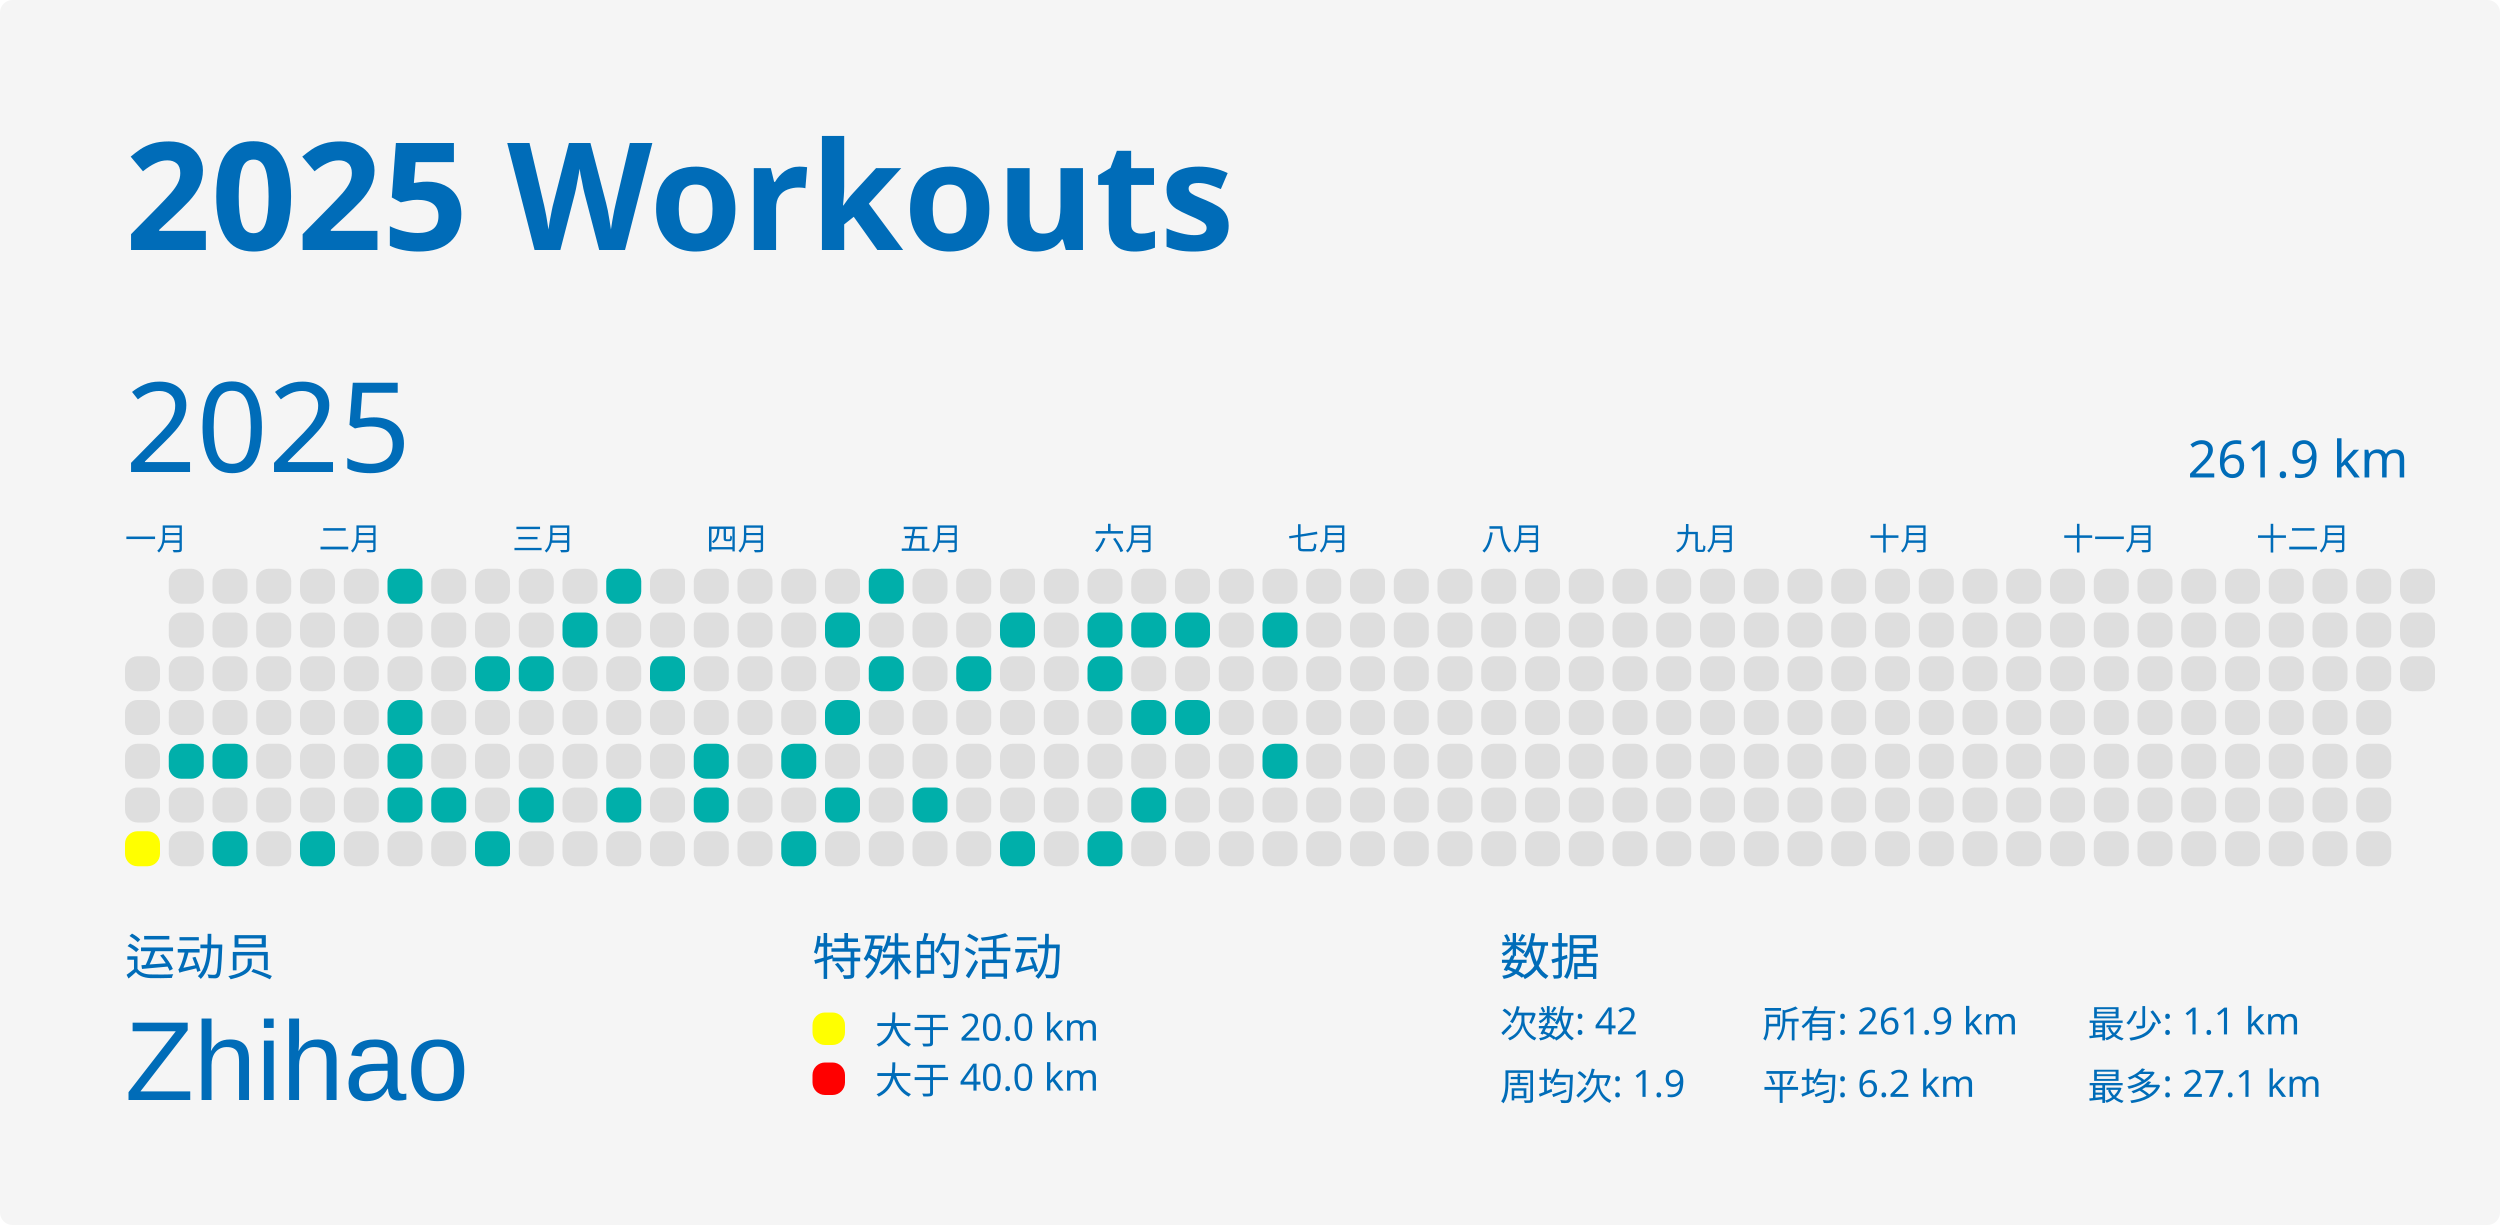
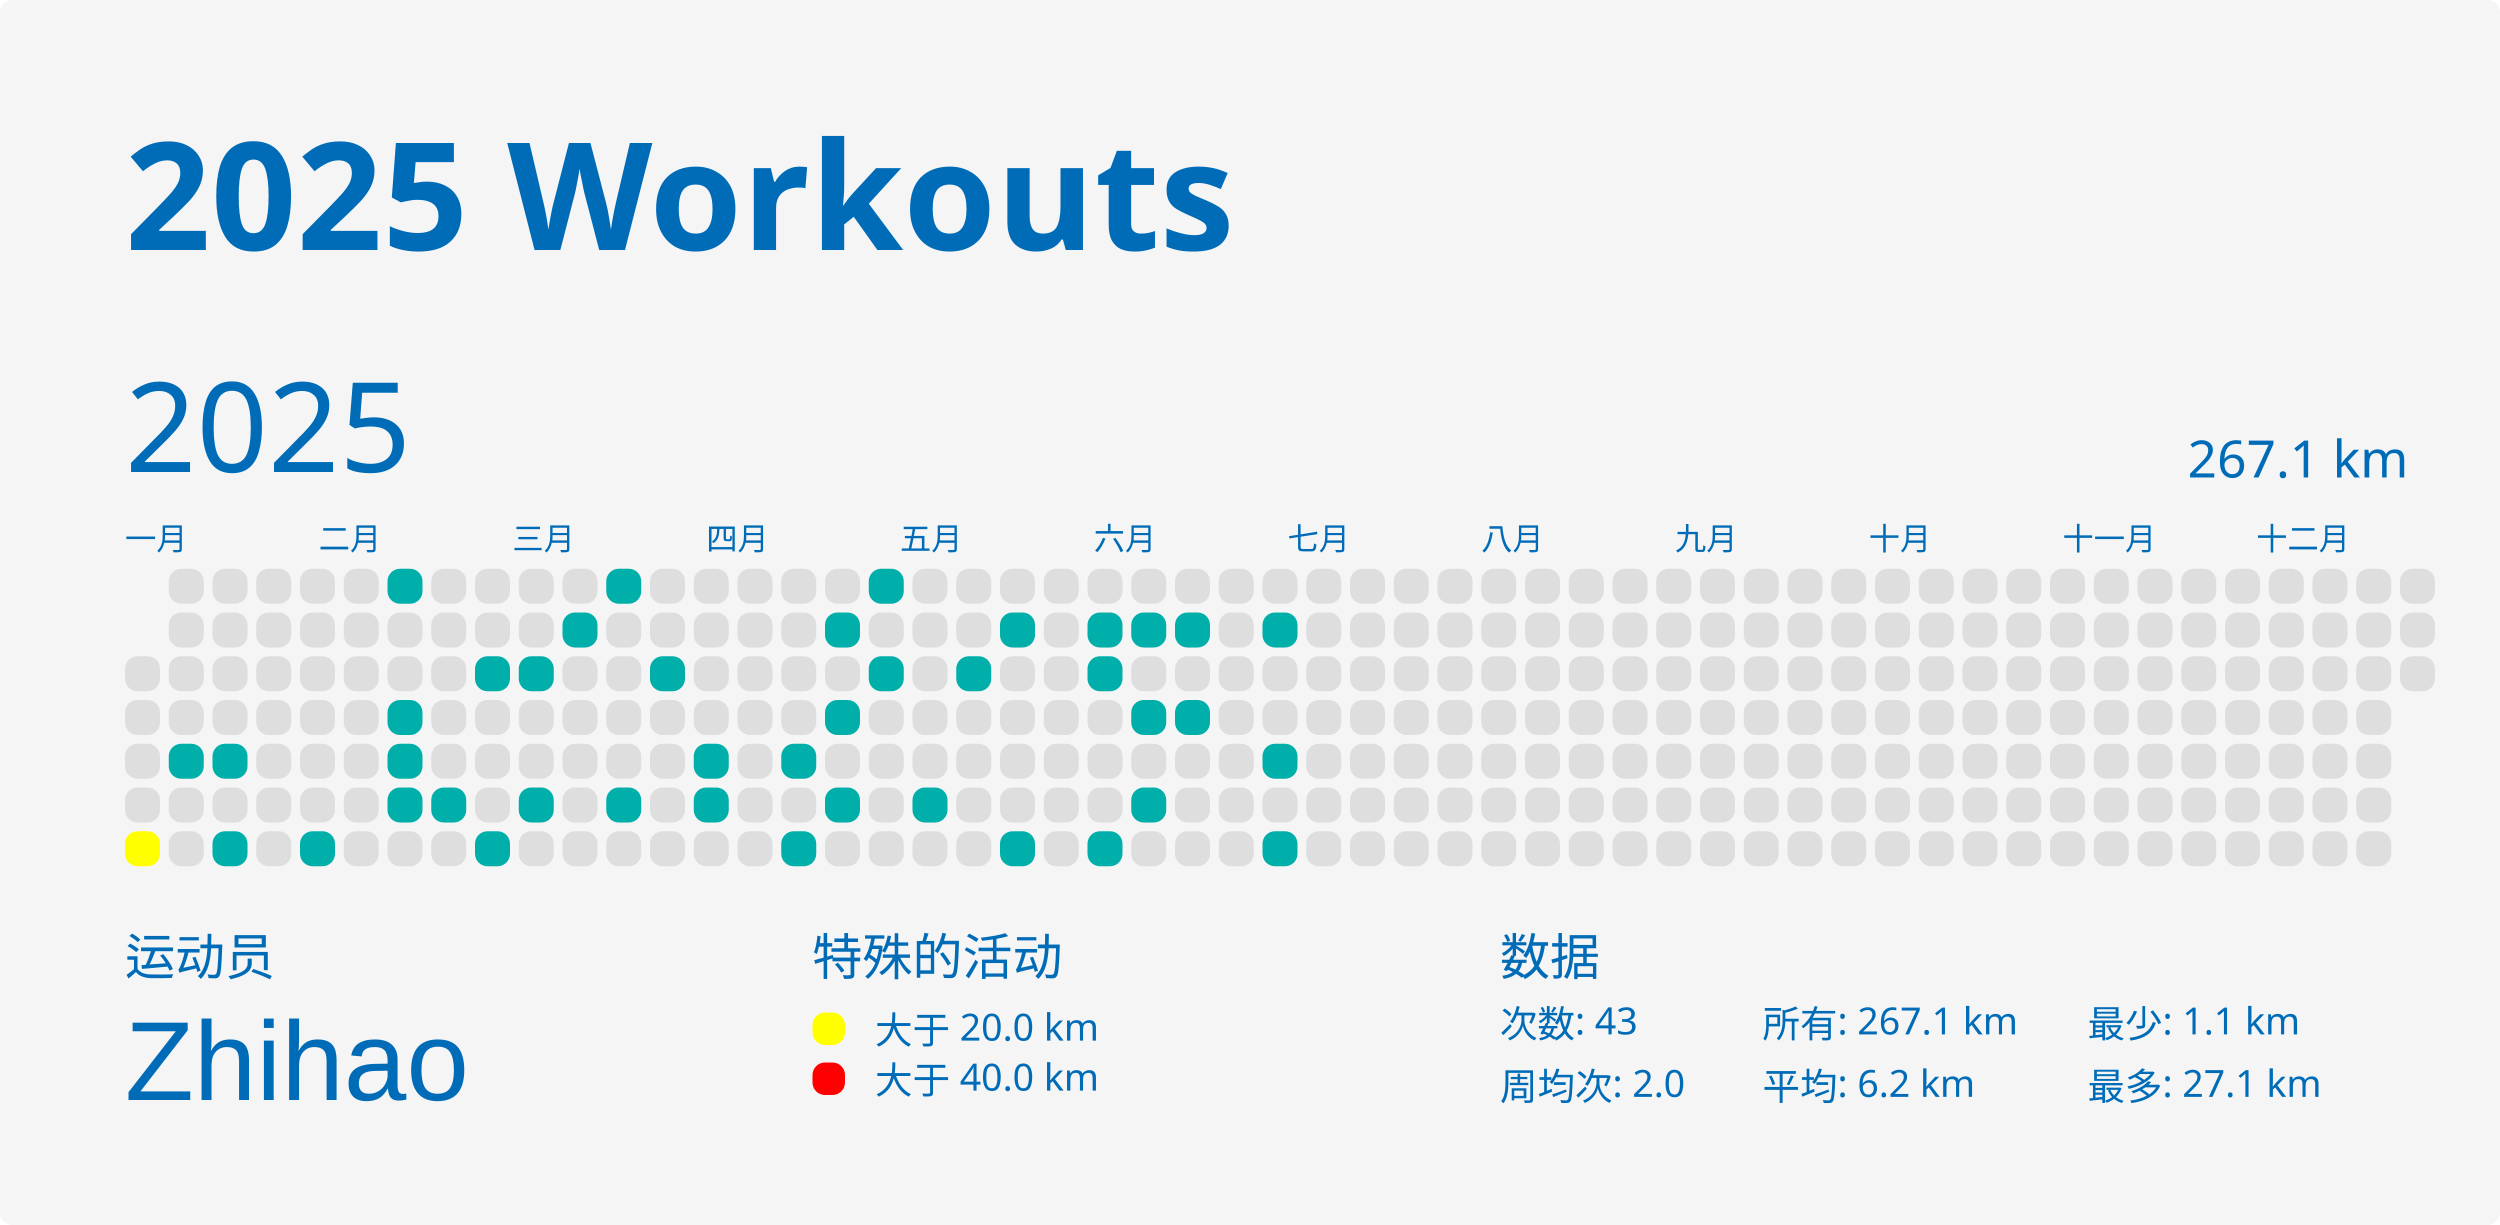
<svg xmlns="http://www.w3.org/2000/svg" baseProfile="full" height="98mm" version="1.1" viewBox="0,0,200,98" width="200mm">
  <defs />
  <rect fill="#f5f5f5" height="98" rx="1" ry="1" width="200" x="0" y="0" />
  <text fill="#006cb8" style="font-size:12px; font-family:MGI-Regular; font-weight:bold;" x="10" y="20">2025 Workouts</text>
  <text fill="#006cb8" style="font-size:4px; font-family:MGI-Regular" x="10" y="78">运动员</text>
  <text fill="#006cb8" style="font-size:9px; font-family:Arial" x="10" y="88">Zhihao</text>
  <text fill="#006cb8" style="font-size:4px; font-family:MGI-Regular" x="65" y="78">特殊的活动</text>
  <rect fill="yellow" height="2.6" rx="1" ry="1" width="2.6" x="65" y="81" />
  <text fill="#006cb8" style="font-size:3px; font-family:MGI-Regular" x="70" y="83.5">大于 20.0 km</text>
  <rect fill="red" height="2.6" rx="1" ry="1" width="2.6" x="65" y="85" />
  <text fill="#006cb8" style="font-size:3px; font-family:MGI-Regular" x="70" y="87.5">大于 40.0 km</text>
  <text fill="#006cb8" style="font-size:4px; font-family:MGI-Regular" x="120" y="78">数据</text>
-   <text fill="#006cb8" style="font-size:3px; font-family:MGI-Regular" x="120" y="83">次数: 42</text>
-   <text fill="#006cb8" style="font-size:3px; font-family:MGI-Regular" x="120" y="88">周均次: 1.9</text>
-   <text fill="#006cb8" style="font-size:3px; font-family:MGI-Regular" x="141" y="83">所有: 261.9 km</text>
+   <text fill="#006cb8" style="font-size:3px; font-family:MGI-Regular" x="120" y="83">次数: 43</text>
+   <text fill="#006cb8" style="font-size:3px; font-family:MGI-Regular" x="120" y="88">周均次: 2.0</text>
+   <text fill="#006cb8" style="font-size:3px; font-family:MGI-Regular" x="141" y="83">所有: 267.1 km</text>
  <text fill="#006cb8" style="font-size:3px; font-family:MGI-Regular" x="141" y="88">平均: 6.2 km</text>
  <text fill="#006cb8" style="font-size:3px; font-family:MGI-Regular" x="167" y="83">最少: 1.1 km</text>
  <text fill="#006cb8" style="font-size:3px; font-family:MGI-Regular" x="167" y="88">最多: 27.1 km</text>
  <text dominant-baseline="hanging" fill="#006cb8" style="font-size:10.0px; font-family:MGI-Regular;" x="10" y="30">2025</text>
-   <text dominant-baseline="hanging" fill="#006cb8" style="font-size:4.125px; font-family:MGI-Regular;" x="175" y="35">261.9 km</text>
+   <text dominant-baseline="hanging" fill="#006cb8" style="font-size:4.125px; font-family:MGI-Regular;" x="175" y="35">267.1 km</text>
  <text fill="#006cb8" style="font-size:2.5px; font-family:MGI-Regular" x="10.0" y="44">一月</text>
  <text fill="#006cb8" style="font-size:2.5px; font-family:MGI-Regular" x="25.5" y="44">二月</text>
  <text fill="#006cb8" style="font-size:2.5px; font-family:MGI-Regular" x="41.0" y="44">三月</text>
  <text fill="#006cb8" style="font-size:2.5px; font-family:MGI-Regular" x="56.5" y="44">四月</text>
  <text fill="#006cb8" style="font-size:2.5px; font-family:MGI-Regular" x="72.0" y="44">五月</text>
  <text fill="#006cb8" style="font-size:2.5px; font-family:MGI-Regular" x="87.5" y="44">六月</text>
  <text fill="#006cb8" style="font-size:2.5px; font-family:MGI-Regular" x="103.0" y="44">七月</text>
  <text fill="#006cb8" style="font-size:2.5px; font-family:MGI-Regular" x="118.5" y="44">八月</text>
  <text fill="#006cb8" style="font-size:2.5px; font-family:MGI-Regular" x="134.0" y="44">九月</text>
  <text fill="#006cb8" style="font-size:2.5px; font-family:MGI-Regular" x="149.5" y="44">十月</text>
  <text fill="#006cb8" style="font-size:2.5px; font-family:MGI-Regular" x="165.0" y="44">十一月</text>
  <text fill="#006cb8" style="font-size:2.5px; font-family:MGI-Regular" x="180.5" y="44">十二月</text>
  <rect fill="#dedede" height="2.8" rx="1" ry="1" width="2.8" x="10.0" y="52.5" />
  <rect fill="#dedede" height="2.8" rx="1" ry="1" width="2.8" x="10.0" y="56.0" />
  <rect fill="#dedede" height="2.8" rx="1" ry="1" width="2.8" x="10.0" y="59.5" />
  <rect fill="#dedede" height="2.8" rx="1" ry="1" width="2.8" x="10.0" y="63.0" />
  <rect fill="yellow" height="2.8" rx="1" ry="1" width="2.8" x="10.0" y="66.5" />
  <rect fill="#dedede" height="2.8" rx="1" ry="1" width="2.8" x="13.5" y="45.5" />
  <rect fill="#dedede" height="2.8" rx="1" ry="1" width="2.8" x="13.5" y="49.0" />
  <rect fill="#dedede" height="2.8" rx="1" ry="1" width="2.8" x="13.5" y="52.5" />
  <rect fill="#dedede" height="2.8" rx="1" ry="1" width="2.8" x="13.5" y="56.0" />
  <rect fill="#00AFAA" height="2.8" rx="1" ry="1" width="2.8" x="13.5" y="59.5" />
  <rect fill="#dedede" height="2.8" rx="1" ry="1" width="2.8" x="13.5" y="63.0" />
  <rect fill="#dedede" height="2.8" rx="1" ry="1" width="2.8" x="13.5" y="66.5" />
  <rect fill="#dedede" height="2.8" rx="1" ry="1" width="2.8" x="17.0" y="45.5" />
  <rect fill="#dedede" height="2.8" rx="1" ry="1" width="2.8" x="17.0" y="49.0" />
  <rect fill="#dedede" height="2.8" rx="1" ry="1" width="2.8" x="17.0" y="52.5" />
  <rect fill="#dedede" height="2.8" rx="1" ry="1" width="2.8" x="17.0" y="56.0" />
  <rect fill="#00AFAA" height="2.8" rx="1" ry="1" width="2.8" x="17.0" y="59.5" />
  <rect fill="#dedede" height="2.8" rx="1" ry="1" width="2.8" x="17.0" y="63.0" />
  <rect fill="#00AFAA" height="2.8" rx="1" ry="1" width="2.8" x="17.0" y="66.5" />
  <rect fill="#dedede" height="2.8" rx="1" ry="1" width="2.8" x="20.5" y="45.5" />
  <rect fill="#dedede" height="2.8" rx="1" ry="1" width="2.8" x="20.5" y="49.0" />
  <rect fill="#dedede" height="2.8" rx="1" ry="1" width="2.8" x="20.5" y="52.5" />
  <rect fill="#dedede" height="2.8" rx="1" ry="1" width="2.8" x="20.5" y="56.0" />
  <rect fill="#dedede" height="2.8" rx="1" ry="1" width="2.8" x="20.5" y="59.5" />
  <rect fill="#dedede" height="2.8" rx="1" ry="1" width="2.8" x="20.5" y="63.0" />
  <rect fill="#dedede" height="2.8" rx="1" ry="1" width="2.8" x="20.5" y="66.5" />
  <rect fill="#dedede" height="2.8" rx="1" ry="1" width="2.8" x="24.0" y="45.5" />
  <rect fill="#dedede" height="2.8" rx="1" ry="1" width="2.8" x="24.0" y="49.0" />
  <rect fill="#dedede" height="2.8" rx="1" ry="1" width="2.8" x="24.0" y="52.5" />
  <rect fill="#dedede" height="2.8" rx="1" ry="1" width="2.8" x="24.0" y="56.0" />
  <rect fill="#dedede" height="2.8" rx="1" ry="1" width="2.8" x="24.0" y="59.5" />
  <rect fill="#dedede" height="2.8" rx="1" ry="1" width="2.8" x="24.0" y="63.0" />
  <rect fill="#00AFAA" height="2.8" rx="1" ry="1" width="2.8" x="24.0" y="66.5" />
  <rect fill="#dedede" height="2.8" rx="1" ry="1" width="2.8" x="27.5" y="45.5" />
  <rect fill="#dedede" height="2.8" rx="1" ry="1" width="2.8" x="27.5" y="49.0" />
  <rect fill="#dedede" height="2.8" rx="1" ry="1" width="2.8" x="27.5" y="52.5" />
  <rect fill="#dedede" height="2.8" rx="1" ry="1" width="2.8" x="27.5" y="56.0" />
  <rect fill="#dedede" height="2.8" rx="1" ry="1" width="2.8" x="27.5" y="59.5" />
  <rect fill="#dedede" height="2.8" rx="1" ry="1" width="2.8" x="27.5" y="63.0" />
  <rect fill="#dedede" height="2.8" rx="1" ry="1" width="2.8" x="27.5" y="66.5" />
  <rect fill="#00AFAA" height="2.8" rx="1" ry="1" width="2.8" x="31.0" y="45.5" />
  <rect fill="#dedede" height="2.8" rx="1" ry="1" width="2.8" x="31.0" y="49.0" />
  <rect fill="#dedede" height="2.8" rx="1" ry="1" width="2.8" x="31.0" y="52.5" />
  <rect fill="#00AFAA" height="2.8" rx="1" ry="1" width="2.8" x="31.0" y="56.0" />
  <rect fill="#00AFAA" height="2.8" rx="1" ry="1" width="2.8" x="31.0" y="59.5" />
  <rect fill="#00AFAA" height="2.8" rx="1" ry="1" width="2.8" x="31.0" y="63.0" />
  <rect fill="#dedede" height="2.8" rx="1" ry="1" width="2.8" x="31.0" y="66.5" />
  <rect fill="#dedede" height="2.8" rx="1" ry="1" width="2.8" x="34.5" y="45.5" />
  <rect fill="#dedede" height="2.8" rx="1" ry="1" width="2.8" x="34.5" y="49.0" />
  <rect fill="#dedede" height="2.8" rx="1" ry="1" width="2.8" x="34.5" y="52.5" />
  <rect fill="#dedede" height="2.8" rx="1" ry="1" width="2.8" x="34.5" y="56.0" />
  <rect fill="#dedede" height="2.8" rx="1" ry="1" width="2.8" x="34.5" y="59.5" />
  <rect fill="#00AFAA" height="2.8" rx="1" ry="1" width="2.8" x="34.5" y="63.0" />
  <rect fill="#dedede" height="2.8" rx="1" ry="1" width="2.8" x="34.5" y="66.5" />
  <rect fill="#dedede" height="2.8" rx="1" ry="1" width="2.8" x="38.0" y="45.5" />
  <rect fill="#dedede" height="2.8" rx="1" ry="1" width="2.8" x="38.0" y="49.0" />
  <rect fill="#00AFAA" height="2.8" rx="1" ry="1" width="2.8" x="38.0" y="52.5" />
  <rect fill="#dedede" height="2.8" rx="1" ry="1" width="2.8" x="38.0" y="56.0" />
  <rect fill="#dedede" height="2.8" rx="1" ry="1" width="2.8" x="38.0" y="59.5" />
  <rect fill="#dedede" height="2.8" rx="1" ry="1" width="2.8" x="38.0" y="63.0" />
  <rect fill="#00AFAA" height="2.8" rx="1" ry="1" width="2.8" x="38.0" y="66.5" />
  <rect fill="#dedede" height="2.8" rx="1" ry="1" width="2.8" x="41.5" y="45.5" />
  <rect fill="#dedede" height="2.8" rx="1" ry="1" width="2.8" x="41.5" y="49.0" />
  <rect fill="#00AFAA" height="2.8" rx="1" ry="1" width="2.8" x="41.5" y="52.5" />
  <rect fill="#dedede" height="2.8" rx="1" ry="1" width="2.8" x="41.5" y="56.0" />
  <rect fill="#dedede" height="2.8" rx="1" ry="1" width="2.8" x="41.5" y="59.5" />
  <rect fill="#00AFAA" height="2.8" rx="1" ry="1" width="2.8" x="41.5" y="63.0" />
  <rect fill="#dedede" height="2.8" rx="1" ry="1" width="2.8" x="41.5" y="66.5" />
  <rect fill="#dedede" height="2.8" rx="1" ry="1" width="2.8" x="45.0" y="45.5" />
  <rect fill="#00AFAA" height="2.8" rx="1" ry="1" width="2.8" x="45.0" y="49.0" />
  <rect fill="#dedede" height="2.8" rx="1" ry="1" width="2.8" x="45.0" y="52.5" />
  <rect fill="#dedede" height="2.8" rx="1" ry="1" width="2.8" x="45.0" y="56.0" />
  <rect fill="#dedede" height="2.8" rx="1" ry="1" width="2.8" x="45.0" y="59.5" />
  <rect fill="#dedede" height="2.8" rx="1" ry="1" width="2.8" x="45.0" y="63.0" />
  <rect fill="#dedede" height="2.8" rx="1" ry="1" width="2.8" x="45.0" y="66.5" />
  <rect fill="#00AFAA" height="2.8" rx="1" ry="1" width="2.8" x="48.5" y="45.5" />
  <rect fill="#dedede" height="2.8" rx="1" ry="1" width="2.8" x="48.5" y="49.0" />
  <rect fill="#dedede" height="2.8" rx="1" ry="1" width="2.8" x="48.5" y="52.5" />
  <rect fill="#dedede" height="2.8" rx="1" ry="1" width="2.8" x="48.5" y="56.0" />
  <rect fill="#dedede" height="2.8" rx="1" ry="1" width="2.8" x="48.5" y="59.5" />
  <rect fill="#00AFAA" height="2.8" rx="1" ry="1" width="2.8" x="48.5" y="63.0" />
  <rect fill="#dedede" height="2.8" rx="1" ry="1" width="2.8" x="48.5" y="66.5" />
  <rect fill="#dedede" height="2.8" rx="1" ry="1" width="2.8" x="52.0" y="45.5" />
  <rect fill="#dedede" height="2.8" rx="1" ry="1" width="2.8" x="52.0" y="49.0" />
  <rect fill="#00AFAA" height="2.8" rx="1" ry="1" width="2.8" x="52.0" y="52.5" />
  <rect fill="#dedede" height="2.8" rx="1" ry="1" width="2.8" x="52.0" y="56.0" />
  <rect fill="#dedede" height="2.8" rx="1" ry="1" width="2.8" x="52.0" y="59.5" />
  <rect fill="#dedede" height="2.8" rx="1" ry="1" width="2.8" x="52.0" y="63.0" />
  <rect fill="#dedede" height="2.8" rx="1" ry="1" width="2.8" x="52.0" y="66.5" />
  <rect fill="#dedede" height="2.8" rx="1" ry="1" width="2.8" x="55.5" y="45.5" />
  <rect fill="#dedede" height="2.8" rx="1" ry="1" width="2.8" x="55.5" y="49.0" />
  <rect fill="#dedede" height="2.8" rx="1" ry="1" width="2.8" x="55.5" y="52.5" />
  <rect fill="#dedede" height="2.8" rx="1" ry="1" width="2.8" x="55.5" y="56.0" />
  <rect fill="#00AFAA" height="2.8" rx="1" ry="1" width="2.8" x="55.5" y="59.5" />
  <rect fill="#00AFAA" height="2.8" rx="1" ry="1" width="2.8" x="55.5" y="63.0" />
  <rect fill="#dedede" height="2.8" rx="1" ry="1" width="2.8" x="55.5" y="66.5" />
  <rect fill="#dedede" height="2.8" rx="1" ry="1" width="2.8" x="59.0" y="45.5" />
  <rect fill="#dedede" height="2.8" rx="1" ry="1" width="2.8" x="59.0" y="49.0" />
  <rect fill="#dedede" height="2.8" rx="1" ry="1" width="2.8" x="59.0" y="52.5" />
  <rect fill="#dedede" height="2.8" rx="1" ry="1" width="2.8" x="59.0" y="56.0" />
  <rect fill="#dedede" height="2.8" rx="1" ry="1" width="2.8" x="59.0" y="59.5" />
  <rect fill="#dedede" height="2.8" rx="1" ry="1" width="2.8" x="59.0" y="63.0" />
  <rect fill="#dedede" height="2.8" rx="1" ry="1" width="2.8" x="59.0" y="66.5" />
  <rect fill="#dedede" height="2.8" rx="1" ry="1" width="2.8" x="62.5" y="45.5" />
  <rect fill="#dedede" height="2.8" rx="1" ry="1" width="2.8" x="62.5" y="49.0" />
  <rect fill="#dedede" height="2.8" rx="1" ry="1" width="2.8" x="62.5" y="52.5" />
  <rect fill="#dedede" height="2.8" rx="1" ry="1" width="2.8" x="62.5" y="56.0" />
  <rect fill="#00AFAA" height="2.8" rx="1" ry="1" width="2.8" x="62.5" y="59.5" />
  <rect fill="#dedede" height="2.8" rx="1" ry="1" width="2.8" x="62.5" y="63.0" />
  <rect fill="#00AFAA" height="2.8" rx="1" ry="1" width="2.8" x="62.5" y="66.5" />
  <rect fill="#dedede" height="2.8" rx="1" ry="1" width="2.8" x="66.0" y="45.5" />
  <rect fill="#00AFAA" height="2.8" rx="1" ry="1" width="2.8" x="66.0" y="49.0" />
  <rect fill="#dedede" height="2.8" rx="1" ry="1" width="2.8" x="66.0" y="52.5" />
  <rect fill="#00AFAA" height="2.8" rx="1" ry="1" width="2.8" x="66.0" y="56.0" />
  <rect fill="#dedede" height="2.8" rx="1" ry="1" width="2.8" x="66.0" y="59.5" />
  <rect fill="#00AFAA" height="2.8" rx="1" ry="1" width="2.8" x="66.0" y="63.0" />
  <rect fill="#dedede" height="2.8" rx="1" ry="1" width="2.8" x="66.0" y="66.5" />
  <rect fill="#00AFAA" height="2.8" rx="1" ry="1" width="2.8" x="69.5" y="45.5" />
  <rect fill="#dedede" height="2.8" rx="1" ry="1" width="2.8" x="69.5" y="49.0" />
  <rect fill="#00AFAA" height="2.8" rx="1" ry="1" width="2.8" x="69.5" y="52.5" />
  <rect fill="#dedede" height="2.8" rx="1" ry="1" width="2.8" x="69.5" y="56.0" />
  <rect fill="#dedede" height="2.8" rx="1" ry="1" width="2.8" x="69.5" y="59.5" />
  <rect fill="#dedede" height="2.8" rx="1" ry="1" width="2.8" x="69.5" y="63.0" />
  <rect fill="#dedede" height="2.8" rx="1" ry="1" width="2.8" x="69.5" y="66.5" />
  <rect fill="#dedede" height="2.8" rx="1" ry="1" width="2.8" x="73.0" y="45.5" />
  <rect fill="#dedede" height="2.8" rx="1" ry="1" width="2.8" x="73.0" y="49.0" />
  <rect fill="#dedede" height="2.8" rx="1" ry="1" width="2.8" x="73.0" y="52.5" />
  <rect fill="#dedede" height="2.8" rx="1" ry="1" width="2.8" x="73.0" y="56.0" />
  <rect fill="#dedede" height="2.8" rx="1" ry="1" width="2.8" x="73.0" y="59.5" />
  <rect fill="#00AFAA" height="2.8" rx="1" ry="1" width="2.8" x="73.0" y="63.0" />
  <rect fill="#dedede" height="2.8" rx="1" ry="1" width="2.8" x="73.0" y="66.5" />
  <rect fill="#dedede" height="2.8" rx="1" ry="1" width="2.8" x="76.5" y="45.5" />
  <rect fill="#dedede" height="2.8" rx="1" ry="1" width="2.8" x="76.5" y="49.0" />
  <rect fill="#00AFAA" height="2.8" rx="1" ry="1" width="2.8" x="76.5" y="52.5" />
  <rect fill="#dedede" height="2.8" rx="1" ry="1" width="2.8" x="76.5" y="56.0" />
  <rect fill="#dedede" height="2.8" rx="1" ry="1" width="2.8" x="76.5" y="59.5" />
  <rect fill="#dedede" height="2.8" rx="1" ry="1" width="2.8" x="76.5" y="63.0" />
  <rect fill="#dedede" height="2.8" rx="1" ry="1" width="2.8" x="76.5" y="66.5" />
  <rect fill="#dedede" height="2.8" rx="1" ry="1" width="2.8" x="80.0" y="45.5" />
  <rect fill="#00AFAA" height="2.8" rx="1" ry="1" width="2.8" x="80.0" y="49.0" />
  <rect fill="#dedede" height="2.8" rx="1" ry="1" width="2.8" x="80.0" y="52.5" />
  <rect fill="#dedede" height="2.8" rx="1" ry="1" width="2.8" x="80.0" y="56.0" />
  <rect fill="#dedede" height="2.8" rx="1" ry="1" width="2.8" x="80.0" y="59.5" />
  <rect fill="#dedede" height="2.8" rx="1" ry="1" width="2.8" x="80.0" y="63.0" />
  <rect fill="#00AFAA" height="2.8" rx="1" ry="1" width="2.8" x="80.0" y="66.5" />
  <rect fill="#dedede" height="2.8" rx="1" ry="1" width="2.8" x="83.5" y="45.5" />
  <rect fill="#dedede" height="2.8" rx="1" ry="1" width="2.8" x="83.5" y="49.0" />
  <rect fill="#dedede" height="2.8" rx="1" ry="1" width="2.8" x="83.5" y="52.5" />
  <rect fill="#dedede" height="2.8" rx="1" ry="1" width="2.8" x="83.5" y="56.0" />
  <rect fill="#dedede" height="2.8" rx="1" ry="1" width="2.8" x="83.5" y="59.5" />
  <rect fill="#dedede" height="2.8" rx="1" ry="1" width="2.8" x="83.5" y="63.0" />
  <rect fill="#dedede" height="2.8" rx="1" ry="1" width="2.8" x="83.5" y="66.5" />
  <rect fill="#dedede" height="2.8" rx="1" ry="1" width="2.8" x="87.0" y="45.5" />
  <rect fill="#00AFAA" height="2.8" rx="1" ry="1" width="2.8" x="87.0" y="49.0" />
  <rect fill="#00AFAA" height="2.8" rx="1" ry="1" width="2.8" x="87.0" y="52.5" />
  <rect fill="#dedede" height="2.8" rx="1" ry="1" width="2.8" x="87.0" y="56.0" />
  <rect fill="#dedede" height="2.8" rx="1" ry="1" width="2.8" x="87.0" y="59.5" />
  <rect fill="#dedede" height="2.8" rx="1" ry="1" width="2.8" x="87.0" y="63.0" />
  <rect fill="#00AFAA" height="2.8" rx="1" ry="1" width="2.8" x="87.0" y="66.5" />
  <rect fill="#dedede" height="2.8" rx="1" ry="1" width="2.8" x="90.5" y="45.5" />
  <rect fill="#00AFAA" height="2.8" rx="1" ry="1" width="2.8" x="90.5" y="49.0" />
  <rect fill="#dedede" height="2.8" rx="1" ry="1" width="2.8" x="90.5" y="52.5" />
  <rect fill="#00AFAA" height="2.8" rx="1" ry="1" width="2.8" x="90.5" y="56.0" />
  <rect fill="#dedede" height="2.8" rx="1" ry="1" width="2.8" x="90.5" y="59.5" />
  <rect fill="#00AFAA" height="2.8" rx="1" ry="1" width="2.8" x="90.5" y="63.0" />
  <rect fill="#dedede" height="2.8" rx="1" ry="1" width="2.8" x="90.5" y="66.5" />
  <rect fill="#dedede" height="2.8" rx="1" ry="1" width="2.8" x="94.0" y="45.5" />
  <rect fill="#00AFAA" height="2.8" rx="1" ry="1" width="2.8" x="94.0" y="49.0" />
  <rect fill="#dedede" height="2.8" rx="1" ry="1" width="2.8" x="94.0" y="52.5" />
  <rect fill="#00AFAA" height="2.8" rx="1" ry="1" width="2.8" x="94.0" y="56.0" />
  <rect fill="#dedede" height="2.8" rx="1" ry="1" width="2.8" x="94.0" y="59.5" />
  <rect fill="#dedede" height="2.8" rx="1" ry="1" width="2.8" x="94.0" y="63.0" />
  <rect fill="#dedede" height="2.8" rx="1" ry="1" width="2.8" x="94.0" y="66.5" />
  <rect fill="#dedede" height="2.8" rx="1" ry="1" width="2.8" x="97.5" y="45.5" />
  <rect fill="#dedede" height="2.8" rx="1" ry="1" width="2.8" x="97.5" y="49.0" />
  <rect fill="#dedede" height="2.8" rx="1" ry="1" width="2.8" x="97.5" y="52.5" />
  <rect fill="#dedede" height="2.8" rx="1" ry="1" width="2.8" x="97.5" y="56.0" />
  <rect fill="#dedede" height="2.8" rx="1" ry="1" width="2.8" x="97.5" y="59.5" />
  <rect fill="#dedede" height="2.8" rx="1" ry="1" width="2.8" x="97.5" y="63.0" />
  <rect fill="#dedede" height="2.8" rx="1" ry="1" width="2.8" x="97.5" y="66.5" />
  <rect fill="#dedede" height="2.8" rx="1" ry="1" width="2.8" x="101.0" y="45.5" />
  <rect fill="#00AFAA" height="2.8" rx="1" ry="1" width="2.8" x="101.0" y="49.0" />
  <rect fill="#dedede" height="2.8" rx="1" ry="1" width="2.8" x="101.0" y="52.5" />
  <rect fill="#dedede" height="2.8" rx="1" ry="1" width="2.8" x="101.0" y="56.0" />
  <rect fill="#00AFAA" height="2.8" rx="1" ry="1" width="2.8" x="101.0" y="59.5" />
  <rect fill="#dedede" height="2.8" rx="1" ry="1" width="2.8" x="101.0" y="63.0" />
-   <rect fill="#dedede" height="2.8" rx="1" ry="1" width="2.8" x="101.0" y="66.5" />
+   <rect fill="#00AFAA" height="2.8" rx="1" ry="1" width="2.8" x="101.0" y="66.5" />
  <rect fill="#dedede" height="2.8" rx="1" ry="1" width="2.8" x="104.5" y="45.5" />
  <rect fill="#dedede" height="2.8" rx="1" ry="1" width="2.8" x="104.5" y="49.0" />
  <rect fill="#dedede" height="2.8" rx="1" ry="1" width="2.8" x="104.5" y="52.5" />
  <rect fill="#dedede" height="2.8" rx="1" ry="1" width="2.8" x="104.5" y="56.0" />
  <rect fill="#dedede" height="2.8" rx="1" ry="1" width="2.8" x="104.5" y="59.5" />
  <rect fill="#dedede" height="2.8" rx="1" ry="1" width="2.8" x="104.5" y="63.0" />
  <rect fill="#dedede" height="2.8" rx="1" ry="1" width="2.8" x="104.5" y="66.5" />
  <rect fill="#dedede" height="2.8" rx="1" ry="1" width="2.8" x="108.0" y="45.5" />
  <rect fill="#dedede" height="2.8" rx="1" ry="1" width="2.8" x="108.0" y="49.0" />
  <rect fill="#dedede" height="2.8" rx="1" ry="1" width="2.8" x="108.0" y="52.5" />
  <rect fill="#dedede" height="2.8" rx="1" ry="1" width="2.8" x="108.0" y="56.0" />
  <rect fill="#dedede" height="2.8" rx="1" ry="1" width="2.8" x="108.0" y="59.5" />
  <rect fill="#dedede" height="2.8" rx="1" ry="1" width="2.8" x="108.0" y="63.0" />
  <rect fill="#dedede" height="2.8" rx="1" ry="1" width="2.8" x="108.0" y="66.5" />
  <rect fill="#dedede" height="2.8" rx="1" ry="1" width="2.8" x="111.5" y="45.5" />
  <rect fill="#dedede" height="2.8" rx="1" ry="1" width="2.8" x="111.5" y="49.0" />
  <rect fill="#dedede" height="2.8" rx="1" ry="1" width="2.8" x="111.5" y="52.5" />
  <rect fill="#dedede" height="2.8" rx="1" ry="1" width="2.8" x="111.5" y="56.0" />
  <rect fill="#dedede" height="2.8" rx="1" ry="1" width="2.8" x="111.5" y="59.5" />
  <rect fill="#dedede" height="2.8" rx="1" ry="1" width="2.8" x="111.5" y="63.0" />
  <rect fill="#dedede" height="2.8" rx="1" ry="1" width="2.8" x="111.5" y="66.5" />
  <rect fill="#dedede" height="2.8" rx="1" ry="1" width="2.8" x="115.0" y="45.5" />
  <rect fill="#dedede" height="2.8" rx="1" ry="1" width="2.8" x="115.0" y="49.0" />
  <rect fill="#dedede" height="2.8" rx="1" ry="1" width="2.8" x="115.0" y="52.5" />
  <rect fill="#dedede" height="2.8" rx="1" ry="1" width="2.8" x="115.0" y="56.0" />
  <rect fill="#dedede" height="2.8" rx="1" ry="1" width="2.8" x="115.0" y="59.5" />
  <rect fill="#dedede" height="2.8" rx="1" ry="1" width="2.8" x="115.0" y="63.0" />
  <rect fill="#dedede" height="2.8" rx="1" ry="1" width="2.8" x="115.0" y="66.5" />
  <rect fill="#dedede" height="2.8" rx="1" ry="1" width="2.8" x="118.5" y="45.5" />
  <rect fill="#dedede" height="2.8" rx="1" ry="1" width="2.8" x="118.5" y="49.0" />
  <rect fill="#dedede" height="2.8" rx="1" ry="1" width="2.8" x="118.5" y="52.5" />
  <rect fill="#dedede" height="2.8" rx="1" ry="1" width="2.8" x="118.5" y="56.0" />
  <rect fill="#dedede" height="2.8" rx="1" ry="1" width="2.8" x="118.5" y="59.5" />
  <rect fill="#dedede" height="2.8" rx="1" ry="1" width="2.8" x="118.5" y="63.0" />
  <rect fill="#dedede" height="2.8" rx="1" ry="1" width="2.8" x="118.5" y="66.5" />
  <rect fill="#dedede" height="2.8" rx="1" ry="1" width="2.8" x="122.0" y="45.5" />
  <rect fill="#dedede" height="2.8" rx="1" ry="1" width="2.8" x="122.0" y="49.0" />
  <rect fill="#dedede" height="2.8" rx="1" ry="1" width="2.8" x="122.0" y="52.5" />
  <rect fill="#dedede" height="2.8" rx="1" ry="1" width="2.8" x="122.0" y="56.0" />
  <rect fill="#dedede" height="2.8" rx="1" ry="1" width="2.8" x="122.0" y="59.5" />
  <rect fill="#dedede" height="2.8" rx="1" ry="1" width="2.8" x="122.0" y="63.0" />
  <rect fill="#dedede" height="2.8" rx="1" ry="1" width="2.8" x="122.0" y="66.5" />
  <rect fill="#dedede" height="2.8" rx="1" ry="1" width="2.8" x="125.5" y="45.5" />
  <rect fill="#dedede" height="2.8" rx="1" ry="1" width="2.8" x="125.5" y="49.0" />
  <rect fill="#dedede" height="2.8" rx="1" ry="1" width="2.8" x="125.5" y="52.5" />
  <rect fill="#dedede" height="2.8" rx="1" ry="1" width="2.8" x="125.5" y="56.0" />
  <rect fill="#dedede" height="2.8" rx="1" ry="1" width="2.8" x="125.5" y="59.5" />
  <rect fill="#dedede" height="2.8" rx="1" ry="1" width="2.8" x="125.5" y="63.0" />
  <rect fill="#dedede" height="2.8" rx="1" ry="1" width="2.8" x="125.5" y="66.5" />
  <rect fill="#dedede" height="2.8" rx="1" ry="1" width="2.8" x="129.0" y="45.5" />
  <rect fill="#dedede" height="2.8" rx="1" ry="1" width="2.8" x="129.0" y="49.0" />
  <rect fill="#dedede" height="2.8" rx="1" ry="1" width="2.8" x="129.0" y="52.5" />
  <rect fill="#dedede" height="2.8" rx="1" ry="1" width="2.8" x="129.0" y="56.0" />
  <rect fill="#dedede" height="2.8" rx="1" ry="1" width="2.8" x="129.0" y="59.5" />
  <rect fill="#dedede" height="2.8" rx="1" ry="1" width="2.8" x="129.0" y="63.0" />
  <rect fill="#dedede" height="2.8" rx="1" ry="1" width="2.8" x="129.0" y="66.5" />
  <rect fill="#dedede" height="2.8" rx="1" ry="1" width="2.8" x="132.5" y="45.5" />
  <rect fill="#dedede" height="2.8" rx="1" ry="1" width="2.8" x="132.5" y="49.0" />
  <rect fill="#dedede" height="2.8" rx="1" ry="1" width="2.8" x="132.5" y="52.5" />
  <rect fill="#dedede" height="2.8" rx="1" ry="1" width="2.8" x="132.5" y="56.0" />
  <rect fill="#dedede" height="2.8" rx="1" ry="1" width="2.8" x="132.5" y="59.5" />
  <rect fill="#dedede" height="2.8" rx="1" ry="1" width="2.8" x="132.5" y="63.0" />
  <rect fill="#dedede" height="2.8" rx="1" ry="1" width="2.8" x="132.5" y="66.5" />
  <rect fill="#dedede" height="2.8" rx="1" ry="1" width="2.8" x="136.0" y="45.5" />
  <rect fill="#dedede" height="2.8" rx="1" ry="1" width="2.8" x="136.0" y="49.0" />
  <rect fill="#dedede" height="2.8" rx="1" ry="1" width="2.8" x="136.0" y="52.5" />
  <rect fill="#dedede" height="2.8" rx="1" ry="1" width="2.8" x="136.0" y="56.0" />
  <rect fill="#dedede" height="2.8" rx="1" ry="1" width="2.8" x="136.0" y="59.5" />
  <rect fill="#dedede" height="2.8" rx="1" ry="1" width="2.8" x="136.0" y="63.0" />
  <rect fill="#dedede" height="2.8" rx="1" ry="1" width="2.8" x="136.0" y="66.5" />
  <rect fill="#dedede" height="2.8" rx="1" ry="1" width="2.8" x="139.5" y="45.5" />
  <rect fill="#dedede" height="2.8" rx="1" ry="1" width="2.8" x="139.5" y="49.0" />
  <rect fill="#dedede" height="2.8" rx="1" ry="1" width="2.8" x="139.5" y="52.5" />
  <rect fill="#dedede" height="2.8" rx="1" ry="1" width="2.8" x="139.5" y="56.0" />
  <rect fill="#dedede" height="2.8" rx="1" ry="1" width="2.8" x="139.5" y="59.5" />
  <rect fill="#dedede" height="2.8" rx="1" ry="1" width="2.8" x="139.5" y="63.0" />
  <rect fill="#dedede" height="2.8" rx="1" ry="1" width="2.8" x="139.5" y="66.5" />
  <rect fill="#dedede" height="2.8" rx="1" ry="1" width="2.8" x="143.0" y="45.5" />
  <rect fill="#dedede" height="2.8" rx="1" ry="1" width="2.8" x="143.0" y="49.0" />
  <rect fill="#dedede" height="2.8" rx="1" ry="1" width="2.8" x="143.0" y="52.5" />
  <rect fill="#dedede" height="2.8" rx="1" ry="1" width="2.8" x="143.0" y="56.0" />
  <rect fill="#dedede" height="2.8" rx="1" ry="1" width="2.8" x="143.0" y="59.5" />
  <rect fill="#dedede" height="2.8" rx="1" ry="1" width="2.8" x="143.0" y="63.0" />
  <rect fill="#dedede" height="2.8" rx="1" ry="1" width="2.8" x="143.0" y="66.5" />
  <rect fill="#dedede" height="2.8" rx="1" ry="1" width="2.8" x="146.5" y="45.5" />
  <rect fill="#dedede" height="2.8" rx="1" ry="1" width="2.8" x="146.5" y="49.0" />
  <rect fill="#dedede" height="2.8" rx="1" ry="1" width="2.8" x="146.5" y="52.5" />
  <rect fill="#dedede" height="2.8" rx="1" ry="1" width="2.8" x="146.5" y="56.0" />
  <rect fill="#dedede" height="2.8" rx="1" ry="1" width="2.8" x="146.5" y="59.5" />
  <rect fill="#dedede" height="2.8" rx="1" ry="1" width="2.8" x="146.5" y="63.0" />
  <rect fill="#dedede" height="2.8" rx="1" ry="1" width="2.8" x="146.5" y="66.5" />
  <rect fill="#dedede" height="2.8" rx="1" ry="1" width="2.8" x="150.0" y="45.5" />
  <rect fill="#dedede" height="2.8" rx="1" ry="1" width="2.8" x="150.0" y="49.0" />
  <rect fill="#dedede" height="2.8" rx="1" ry="1" width="2.8" x="150.0" y="52.5" />
  <rect fill="#dedede" height="2.8" rx="1" ry="1" width="2.8" x="150.0" y="56.0" />
  <rect fill="#dedede" height="2.8" rx="1" ry="1" width="2.8" x="150.0" y="59.5" />
  <rect fill="#dedede" height="2.8" rx="1" ry="1" width="2.8" x="150.0" y="63.0" />
  <rect fill="#dedede" height="2.8" rx="1" ry="1" width="2.8" x="150.0" y="66.5" />
  <rect fill="#dedede" height="2.8" rx="1" ry="1" width="2.8" x="153.5" y="45.5" />
  <rect fill="#dedede" height="2.8" rx="1" ry="1" width="2.8" x="153.5" y="49.0" />
  <rect fill="#dedede" height="2.8" rx="1" ry="1" width="2.8" x="153.5" y="52.5" />
  <rect fill="#dedede" height="2.8" rx="1" ry="1" width="2.8" x="153.5" y="56.0" />
  <rect fill="#dedede" height="2.8" rx="1" ry="1" width="2.8" x="153.5" y="59.5" />
  <rect fill="#dedede" height="2.8" rx="1" ry="1" width="2.8" x="153.5" y="63.0" />
  <rect fill="#dedede" height="2.8" rx="1" ry="1" width="2.8" x="153.5" y="66.5" />
  <rect fill="#dedede" height="2.8" rx="1" ry="1" width="2.8" x="157.0" y="45.5" />
  <rect fill="#dedede" height="2.8" rx="1" ry="1" width="2.8" x="157.0" y="49.0" />
  <rect fill="#dedede" height="2.8" rx="1" ry="1" width="2.8" x="157.0" y="52.5" />
  <rect fill="#dedede" height="2.8" rx="1" ry="1" width="2.8" x="157.0" y="56.0" />
  <rect fill="#dedede" height="2.8" rx="1" ry="1" width="2.8" x="157.0" y="59.5" />
  <rect fill="#dedede" height="2.8" rx="1" ry="1" width="2.8" x="157.0" y="63.0" />
  <rect fill="#dedede" height="2.8" rx="1" ry="1" width="2.8" x="157.0" y="66.5" />
  <rect fill="#dedede" height="2.8" rx="1" ry="1" width="2.8" x="160.5" y="45.5" />
  <rect fill="#dedede" height="2.8" rx="1" ry="1" width="2.8" x="160.5" y="49.0" />
  <rect fill="#dedede" height="2.8" rx="1" ry="1" width="2.8" x="160.5" y="52.5" />
  <rect fill="#dedede" height="2.8" rx="1" ry="1" width="2.8" x="160.5" y="56.0" />
  <rect fill="#dedede" height="2.8" rx="1" ry="1" width="2.8" x="160.5" y="59.5" />
  <rect fill="#dedede" height="2.8" rx="1" ry="1" width="2.8" x="160.5" y="63.0" />
  <rect fill="#dedede" height="2.8" rx="1" ry="1" width="2.8" x="160.5" y="66.5" />
  <rect fill="#dedede" height="2.8" rx="1" ry="1" width="2.8" x="164.0" y="45.5" />
  <rect fill="#dedede" height="2.8" rx="1" ry="1" width="2.8" x="164.0" y="49.0" />
  <rect fill="#dedede" height="2.8" rx="1" ry="1" width="2.8" x="164.0" y="52.5" />
  <rect fill="#dedede" height="2.8" rx="1" ry="1" width="2.8" x="164.0" y="56.0" />
  <rect fill="#dedede" height="2.8" rx="1" ry="1" width="2.8" x="164.0" y="59.5" />
  <rect fill="#dedede" height="2.8" rx="1" ry="1" width="2.8" x="164.0" y="63.0" />
  <rect fill="#dedede" height="2.8" rx="1" ry="1" width="2.8" x="164.0" y="66.5" />
  <rect fill="#dedede" height="2.8" rx="1" ry="1" width="2.8" x="167.5" y="45.5" />
  <rect fill="#dedede" height="2.8" rx="1" ry="1" width="2.8" x="167.5" y="49.0" />
  <rect fill="#dedede" height="2.8" rx="1" ry="1" width="2.8" x="167.5" y="52.5" />
  <rect fill="#dedede" height="2.8" rx="1" ry="1" width="2.8" x="167.5" y="56.0" />
  <rect fill="#dedede" height="2.8" rx="1" ry="1" width="2.8" x="167.5" y="59.5" />
  <rect fill="#dedede" height="2.8" rx="1" ry="1" width="2.8" x="167.5" y="63.0" />
  <rect fill="#dedede" height="2.8" rx="1" ry="1" width="2.8" x="167.5" y="66.5" />
  <rect fill="#dedede" height="2.8" rx="1" ry="1" width="2.8" x="171.0" y="45.5" />
  <rect fill="#dedede" height="2.8" rx="1" ry="1" width="2.8" x="171.0" y="49.0" />
  <rect fill="#dedede" height="2.8" rx="1" ry="1" width="2.8" x="171.0" y="52.5" />
  <rect fill="#dedede" height="2.8" rx="1" ry="1" width="2.8" x="171.0" y="56.0" />
  <rect fill="#dedede" height="2.8" rx="1" ry="1" width="2.8" x="171.0" y="59.5" />
  <rect fill="#dedede" height="2.8" rx="1" ry="1" width="2.8" x="171.0" y="63.0" />
  <rect fill="#dedede" height="2.8" rx="1" ry="1" width="2.8" x="171.0" y="66.5" />
  <rect fill="#dedede" height="2.8" rx="1" ry="1" width="2.8" x="174.5" y="45.5" />
  <rect fill="#dedede" height="2.8" rx="1" ry="1" width="2.8" x="174.5" y="49.0" />
  <rect fill="#dedede" height="2.8" rx="1" ry="1" width="2.8" x="174.5" y="52.5" />
  <rect fill="#dedede" height="2.8" rx="1" ry="1" width="2.8" x="174.5" y="56.0" />
  <rect fill="#dedede" height="2.8" rx="1" ry="1" width="2.8" x="174.5" y="59.5" />
  <rect fill="#dedede" height="2.8" rx="1" ry="1" width="2.8" x="174.5" y="63.0" />
  <rect fill="#dedede" height="2.8" rx="1" ry="1" width="2.8" x="174.5" y="66.5" />
  <rect fill="#dedede" height="2.8" rx="1" ry="1" width="2.8" x="178.0" y="45.5" />
  <rect fill="#dedede" height="2.8" rx="1" ry="1" width="2.8" x="178.0" y="49.0" />
  <rect fill="#dedede" height="2.8" rx="1" ry="1" width="2.8" x="178.0" y="52.5" />
  <rect fill="#dedede" height="2.8" rx="1" ry="1" width="2.8" x="178.0" y="56.0" />
  <rect fill="#dedede" height="2.8" rx="1" ry="1" width="2.8" x="178.0" y="59.5" />
  <rect fill="#dedede" height="2.8" rx="1" ry="1" width="2.8" x="178.0" y="63.0" />
  <rect fill="#dedede" height="2.8" rx="1" ry="1" width="2.8" x="178.0" y="66.5" />
  <rect fill="#dedede" height="2.8" rx="1" ry="1" width="2.8" x="181.5" y="45.5" />
  <rect fill="#dedede" height="2.8" rx="1" ry="1" width="2.8" x="181.5" y="49.0" />
  <rect fill="#dedede" height="2.8" rx="1" ry="1" width="2.8" x="181.5" y="52.5" />
  <rect fill="#dedede" height="2.8" rx="1" ry="1" width="2.8" x="181.5" y="56.0" />
  <rect fill="#dedede" height="2.8" rx="1" ry="1" width="2.8" x="181.5" y="59.5" />
  <rect fill="#dedede" height="2.8" rx="1" ry="1" width="2.8" x="181.5" y="63.0" />
  <rect fill="#dedede" height="2.8" rx="1" ry="1" width="2.8" x="181.5" y="66.5" />
  <rect fill="#dedede" height="2.8" rx="1" ry="1" width="2.8" x="185.0" y="45.5" />
  <rect fill="#dedede" height="2.8" rx="1" ry="1" width="2.8" x="185.0" y="49.0" />
  <rect fill="#dedede" height="2.8" rx="1" ry="1" width="2.8" x="185.0" y="52.5" />
  <rect fill="#dedede" height="2.8" rx="1" ry="1" width="2.8" x="185.0" y="56.0" />
  <rect fill="#dedede" height="2.8" rx="1" ry="1" width="2.8" x="185.0" y="59.5" />
  <rect fill="#dedede" height="2.8" rx="1" ry="1" width="2.8" x="185.0" y="63.0" />
  <rect fill="#dedede" height="2.8" rx="1" ry="1" width="2.8" x="185.0" y="66.5" />
  <rect fill="#dedede" height="2.8" rx="1" ry="1" width="2.8" x="188.5" y="45.5" />
  <rect fill="#dedede" height="2.8" rx="1" ry="1" width="2.8" x="188.5" y="49.0" />
  <rect fill="#dedede" height="2.8" rx="1" ry="1" width="2.8" x="188.5" y="52.5" />
  <rect fill="#dedede" height="2.8" rx="1" ry="1" width="2.8" x="188.5" y="56.0" />
  <rect fill="#dedede" height="2.8" rx="1" ry="1" width="2.8" x="188.5" y="59.5" />
  <rect fill="#dedede" height="2.8" rx="1" ry="1" width="2.8" x="188.5" y="63.0" />
  <rect fill="#dedede" height="2.8" rx="1" ry="1" width="2.8" x="188.5" y="66.5" />
  <rect fill="#dedede" height="2.8" rx="1" ry="1" width="2.8" x="192.0" y="45.5" />
  <rect fill="#dedede" height="2.8" rx="1" ry="1" width="2.8" x="192.0" y="49.0" />
  <rect fill="#dedede" height="2.8" rx="1" ry="1" width="2.8" x="192.0" y="52.5" />
</svg>
